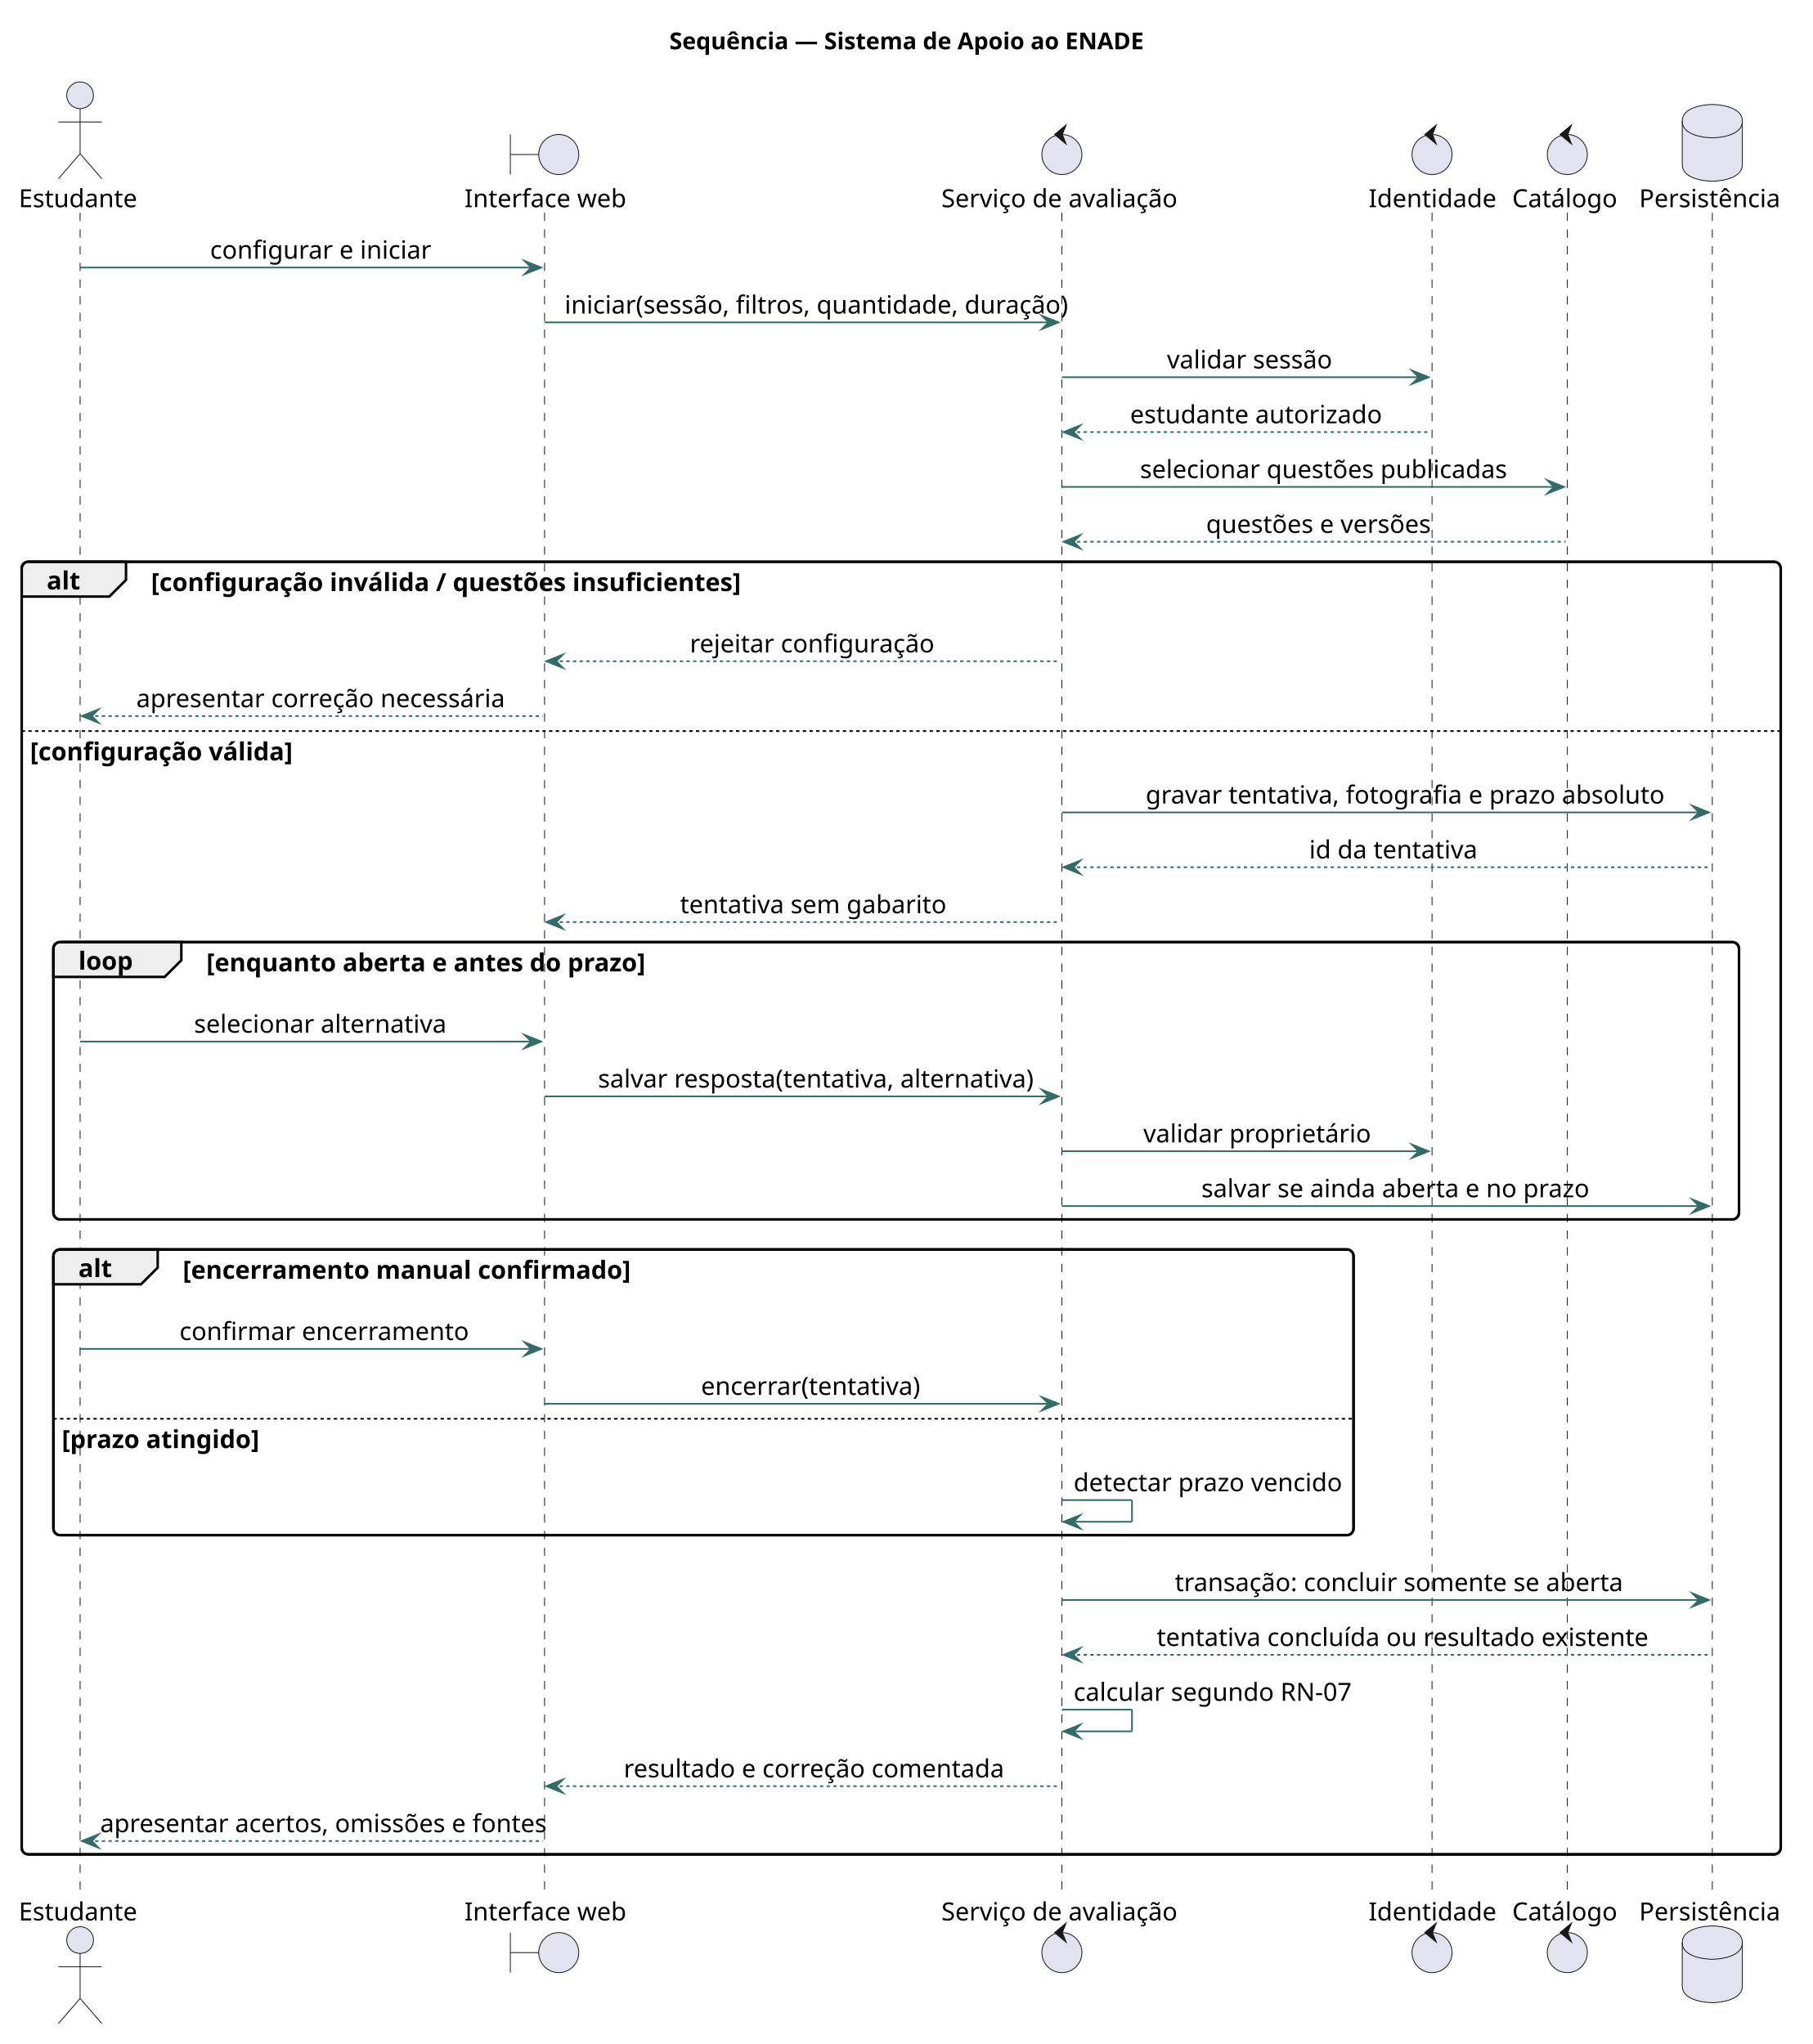
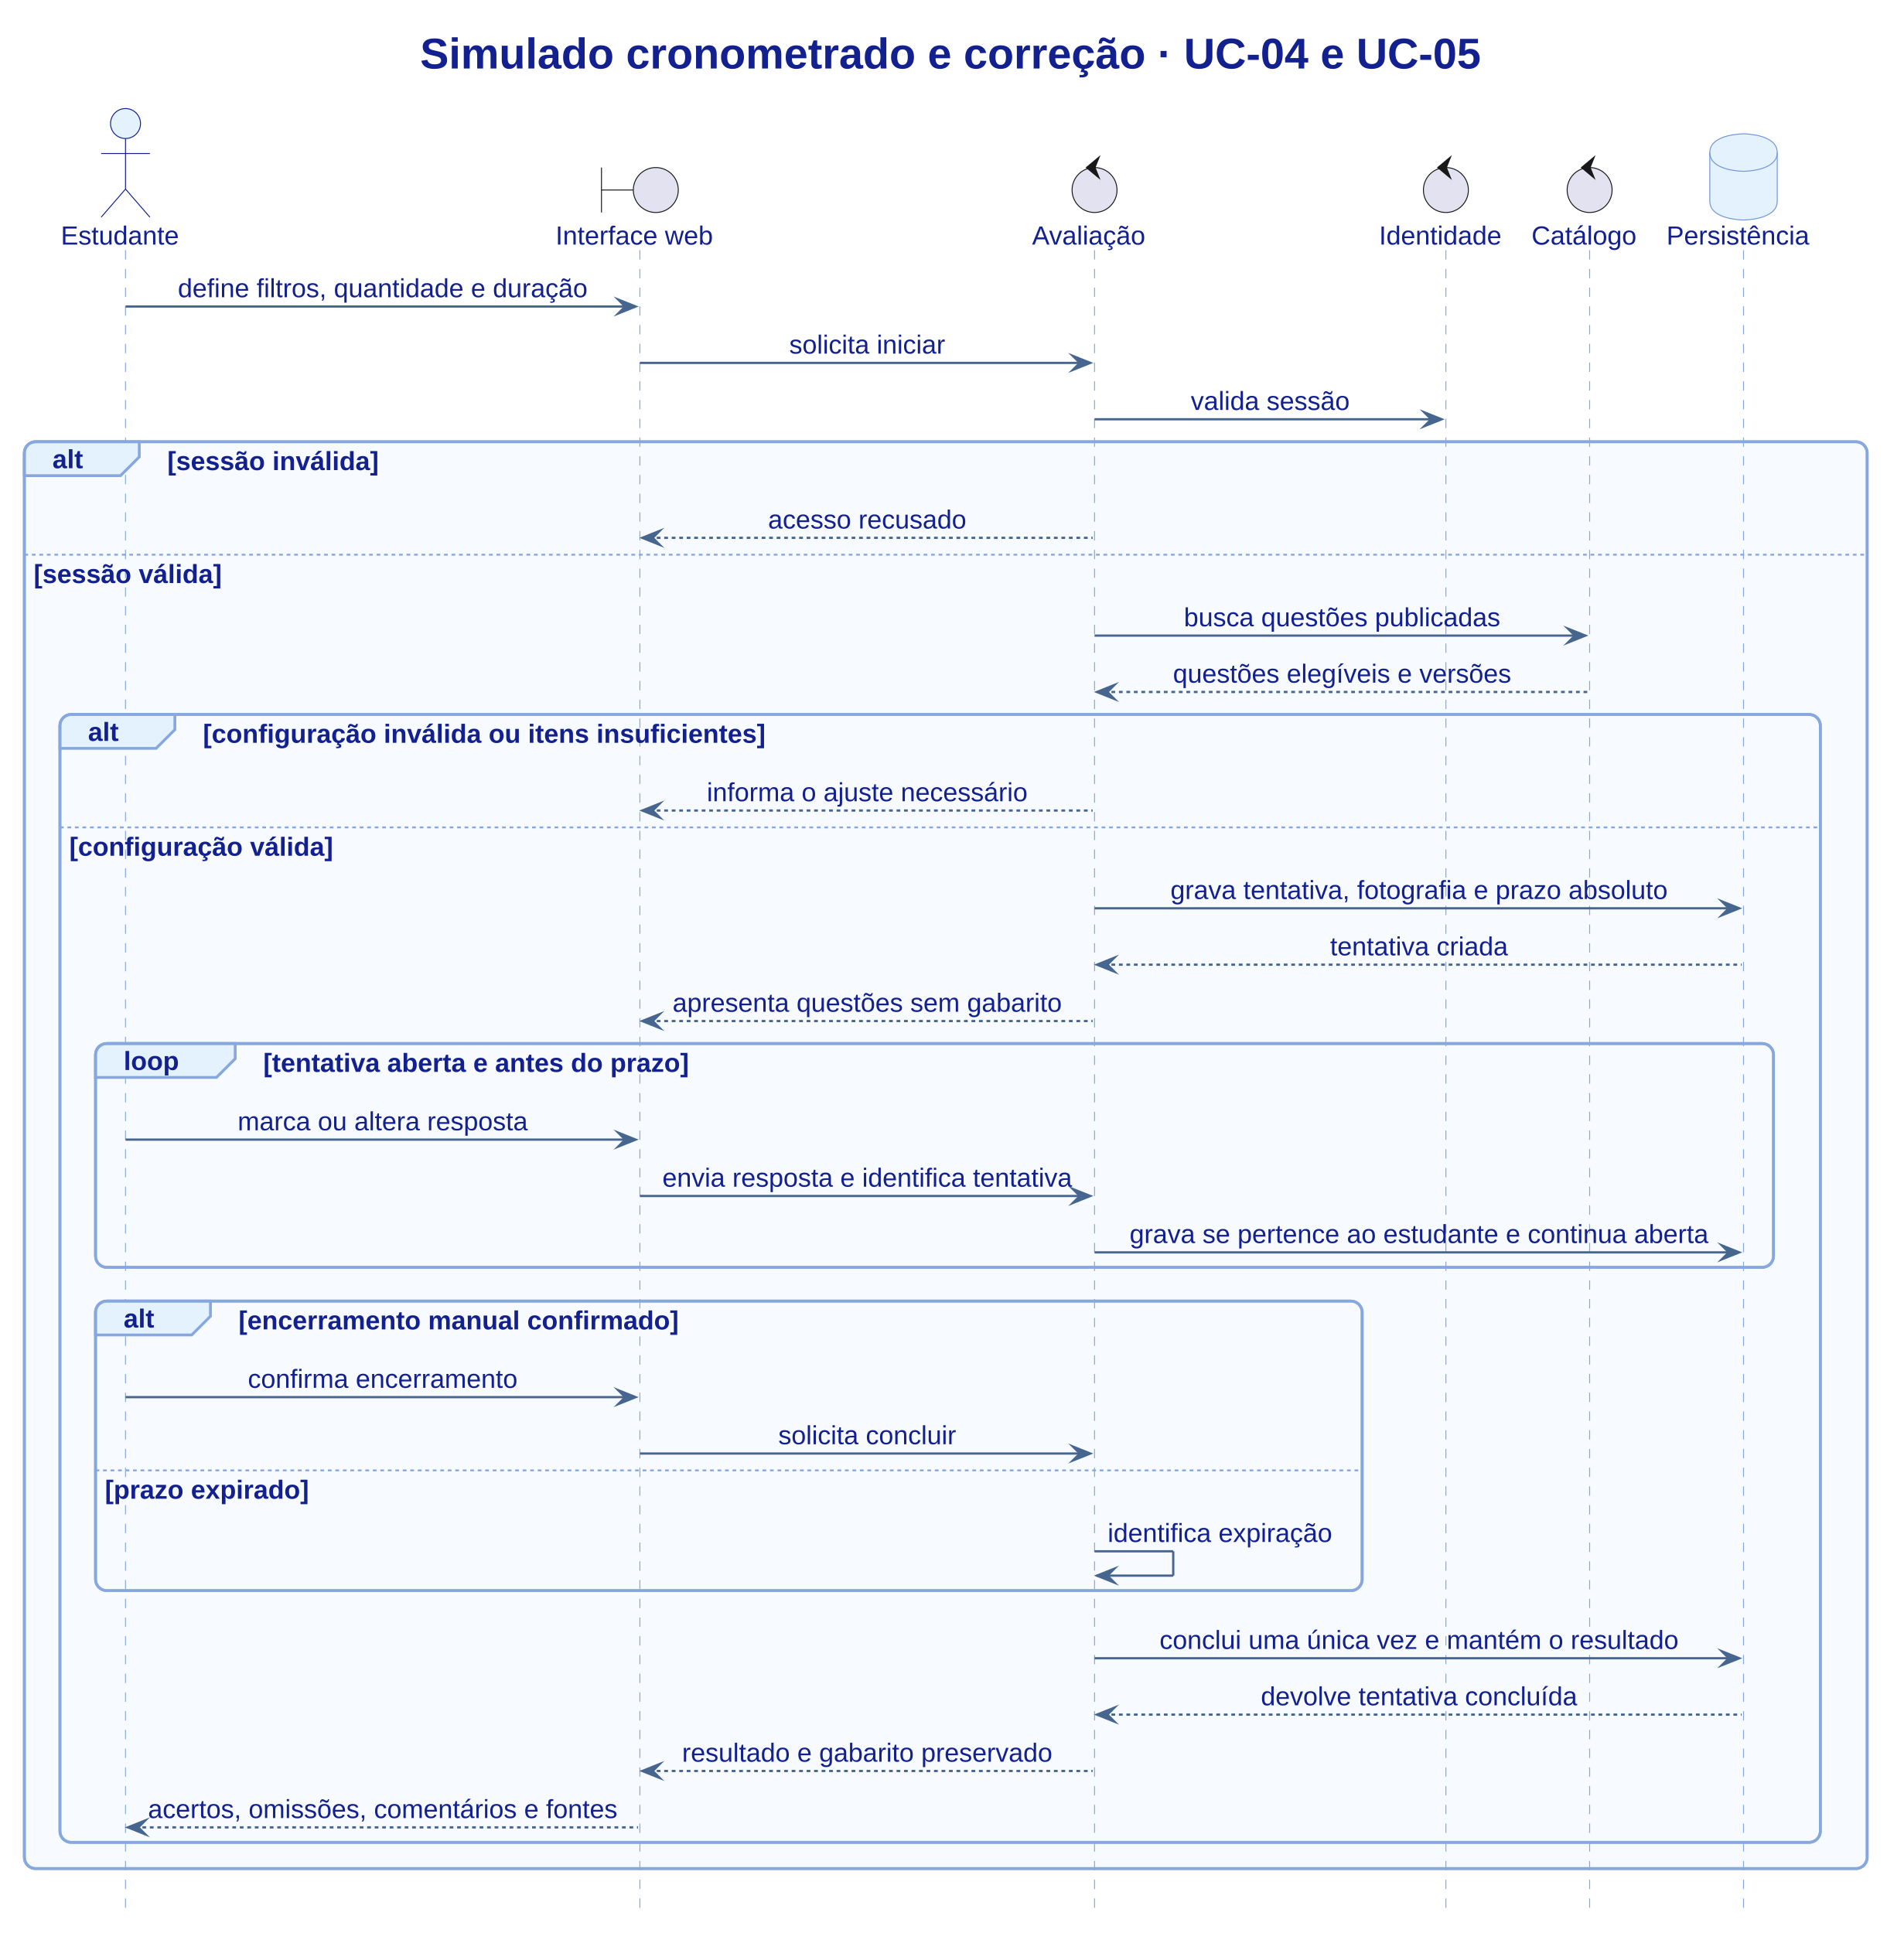
- <svg xmlns="http://www.w3.org/2000/svg" version="1.1" data-diagram-type="SEQUENCE" style="width:1086px;height:1225px;background:#FFFFFF;" width="1086px" height="1225px" viewBox="0 0 1086 1225" zoomAndPan="magnify" preserveAspectRatio="none" contentStyleType="text/css">
+ <svg xmlns="http://www.w3.org/2000/svg" version="1.1" data-diagram-type="SEQUENCE" style="width:1016px;height:1032px;background:#FFFFFF;" width="1016px" height="1032px" viewBox="0 0 1016 1032" zoomAndPan="magnify" preserveAspectRatio="none" contentStyleType="text/css">
  <defs />
  <g font-family="sans-serif" lengthAdjust="spacing">
-     <g class="title" data-source-line="13">
-       <text x="401.079" y="29.533" fill="#000" font-size="14" textLength="282.837" font-weight="700">Sequência — Sistema de Apoio ao ENADE</text>
+     <g class="title" data-source-line="43">
+       <text x="224.224" y="36.574" fill="#132190" font-size="23" textLength="566.207" font-weight="700" font-family="Arial">Simulado cronometrado e correção · UC-04 e UC-05</text>
    </g>
-     <rect x="13" y="336.68" width="1053.994" height="774.68" fill="none" style="stroke:#000;stroke-width:1.5;" rx="4" ry="4" />
-     <rect x="32" y="564.617" width="1009.994" height="166.203" fill="none" style="stroke:#000;stroke-width:1.5;" rx="4" ry="4" />
-     <rect x="32" y="748.82" width="779.036" height="171.203" fill="none" style="stroke:#000;stroke-width:1.5;" rx="4" ry="4" />
+     <rect x="13" y="235.842" width="983.655" height="761.762" fill="#F7FAFF" style="stroke:#F7FAFF;stroke-width:1;" rx="6" ry="6" />
+     <rect x="13" y="235.842" width="983.655" height="761.762" fill="none" style="stroke:#87A8DE;stroke-width:1.5;" rx="6" ry="6" />
+     <rect x="32" y="381.434" width="939.655" height="602.17" fill="#F7FAFF" style="stroke:#F7FAFF;stroke-width:1;" rx="6" ry="6" />
+     <rect x="32" y="381.434" width="939.655" height="602.17" fill="none" style="stroke:#87A8DE;stroke-width:1.5;" rx="6" ry="6" />
+     <rect x="51" y="557.125" width="895.655" height="119.493" fill="#F7FAFF" style="stroke:#F7FAFF;stroke-width:1;" rx="6" ry="6" />
+     <rect x="51" y="557.125" width="895.655" height="119.493" fill="none" style="stroke:#87A8DE;stroke-width:1.5;" rx="6" ry="6" />
+     <rect x="51" y="694.618" width="676.094" height="154.592" fill="#F7FAFF" style="stroke:#F7FAFF;stroke-width:1;" rx="6" ry="6" />
+     <rect x="51" y="694.618" width="676.094" height="154.592" fill="none" style="stroke:#87A8DE;stroke-width:1.5;" rx="6" ry="6" />
    <g>
-       <rect x="44.5" y="127.477" width="8" height="1007.883" fill="#000" fill-opacity="0" />
-       <line x1="48" y1="127.477" x2="48" y2="1135.359" style="stroke:#181818;stroke-width:0.5;stroke-dasharray:5,5;" />
+       <rect x="63.5" y="133.546" width="8" height="888.058" fill="#000" fill-opacity="0" />
+       <line x1="67" y1="133.546" x2="67" y2="1021.604" style="stroke:#87A8DE;stroke-width:0.5;stroke-dasharray:5,5;" />
    </g>
    <g>
-       <rect x="322.797" y="127.477" width="8" height="1007.883" fill="#000" fill-opacity="0" />
-       <line x1="326.297" y1="127.477" x2="326.297" y2="1135.359" style="stroke:#181818;stroke-width:0.5;stroke-dasharray:5,5;" />
+       <rect x="338.058" y="133.546" width="8" height="888.058" fill="#000" fill-opacity="0" />
+       <line x1="341.558" y1="133.546" x2="341.558" y2="1021.604" style="stroke:#87A8DE;stroke-width:0.5;stroke-dasharray:5,5;" />
    </g>
    <g>
-       <rect x="632.778" y="127.477" width="8" height="1007.883" fill="#000" fill-opacity="0" />
-       <line x1="636.278" y1="127.477" x2="636.278" y2="1135.359" style="stroke:#181818;stroke-width:0.5;stroke-dasharray:5,5;" />
+       <rect x="580.746" y="133.546" width="8" height="888.058" fill="#000" fill-opacity="0" />
+       <line x1="584.246" y1="133.546" x2="584.246" y2="1021.604" style="stroke:#87A8DE;stroke-width:0.5;stroke-dasharray:5,5;" />
    </g>
    <g>
-       <rect x="854.568" y="127.477" width="8" height="1007.883" fill="#000" fill-opacity="0" />
-       <line x1="858.068" y1="127.477" x2="858.068" y2="1135.359" style="stroke:#181818;stroke-width:0.5;stroke-dasharray:5,5;" />
+       <rect x="768.29" y="133.546" width="8" height="888.058" fill="#000" fill-opacity="0" />
+       <line x1="771.79" y1="133.546" x2="771.79" y2="1021.604" style="stroke:#87A8DE;stroke-width:0.5;stroke-dasharray:5,5;" />
    </g>
    <g>
-       <rect x="935.622" y="127.477" width="8" height="1007.883" fill="#000" fill-opacity="0" />
-       <line x1="939.122" y1="127.477" x2="939.122" y2="1135.359" style="stroke:#181818;stroke-width:0.5;stroke-dasharray:5,5;" />
+       <rect x="845.007" y="133.546" width="8" height="888.058" fill="#000" fill-opacity="0" />
+       <line x1="848.507" y1="133.546" x2="848.507" y2="1021.604" style="stroke:#87A8DE;stroke-width:0.5;stroke-dasharray:5,5;" />
    </g>
    <g>
-       <rect x="1022.494" y="127.477" width="8" height="1007.883" fill="#000" fill-opacity="0" />
-       <line x1="1025.994" y1="127.477" x2="1025.994" y2="1135.359" style="stroke:#181818;stroke-width:0.5;stroke-dasharray:5,5;" />
+       <rect x="927.155" y="133.546" width="8" height="888.058" fill="#000" fill-opacity="0" />
+       <line x1="930.655" y1="133.546" x2="930.655" y2="1021.604" style="stroke:#87A8DE;stroke-width:0.5;stroke-dasharray:5,5;" />
    </g>
-     <text x="11.224" y="124.181" fill="#000" font-size="15" textLength="67.551">Estudante</text>
-     <ellipse cx="48" cy="57.109" rx="8" ry="8" fill="#E2E2F0" style="stroke:#181818;stroke-width:0.5;" />
-     <path d="M48,65.109 L48,92.109 M35,73.109 L61,73.109 M48,92.109 L35,107.109 M48,92.109 L61,107.109" style="stroke:#181818;stroke-width:0.5;" fill="none" />
-     <text x="278.271" y="124.181" fill="#000" font-size="15" textLength="90.051">Interface web</text>
-     <path d="M305.797,80.609 L305.797,104.609 M305.797,92.609 L322.797,92.609" style="stroke:#181818;stroke-width:0.5;" fill="none" />
-     <ellipse cx="334.797" cy="92.609" rx="12" ry="12" fill="#E2E2F0" style="stroke:#181818;stroke-width:0.5;" />
-     <text x="564.072" y="124.181" fill="#000" font-size="15" textLength="138.413">Serviço de avaliação</text>
-     <ellipse cx="636.278" cy="92.609" rx="12" ry="12" fill="#E2E2F0" style="stroke:#181818;stroke-width:0.5;" />
-     <polygon points="632.278,80.609,638.278,75.609,636.278,80.609,638.278,85.609,632.278,80.609" fill="#181818" style="stroke:#181818;stroke-width:1;stroke-linejoin:miter;stroke-miterlimit:10;" />
-     <text x="820.036" y="124.181" fill="#000" font-size="15" textLength="70.063">Identidade</text>
-     <ellipse cx="858.068" cy="92.609" rx="12" ry="12" fill="#E2E2F0" style="stroke:#181818;stroke-width:0.5;" />
-     <polygon points="854.068,80.609,860.068,75.609,858.068,80.609,860.068,85.609,854.068,80.609" fill="#181818" style="stroke:#181818;stroke-width:1;stroke-linejoin:miter;stroke-miterlimit:10;" />
-     <text x="906.1" y="124.181" fill="#000" font-size="15" textLength="60.044">Catálogo</text>
-     <ellipse cx="939.122" cy="92.609" rx="12" ry="12" fill="#E2E2F0" style="stroke:#181818;stroke-width:0.5;" />
-     <polygon points="935.122,80.609,941.122,75.609,939.122,80.609,941.122,85.609,935.122,80.609" fill="#181818" style="stroke:#181818;stroke-width:1;stroke-linejoin:miter;stroke-miterlimit:10;" />
-     <text x="982.144" y="124.181" fill="#000" font-size="15" textLength="81.702">Persistência</text>
-     <path d="M1007.994,72.609 C1007.994,62.609 1025.994,62.609 1025.994,62.609 C1025.994,62.609 1043.994,62.609 1043.994,72.609 L1043.994,98.609 C1043.994,108.609 1025.994,108.609 1025.994,108.609 C1025.994,108.609 1007.994,108.609 1007.994,98.609 L1007.994,72.609" style="stroke:#181818;stroke-width:0.5;" fill="#E2E2F0" />
-     <path d="M1007.994,72.609 C1007.994,82.609 1025.994,82.609 1025.994,82.609 C1025.994,82.609 1043.994,82.609 1043.994,72.609" style="stroke:#181818;stroke-width:0.5;" fill="none" />
-     <text x="11.224" y="1150.931" fill="#000" font-size="15" textLength="67.551">Estudante</text>
-     <ellipse cx="48" cy="1162.727" rx="8" ry="8" fill="#E2E2F0" style="stroke:#181818;stroke-width:0.5;" />
-     <path d="M48,1170.727 L48,1197.727 M35,1178.727 L61,1178.727 M48,1197.727 L35,1212.727 M48,1197.727 L61,1212.727" style="stroke:#181818;stroke-width:0.5;" fill="none" />
-     <text x="278.271" y="1150.931" fill="#000" font-size="15" textLength="90.051">Interface web</text>
-     <path d="M305.797,1158.227 L305.797,1182.227 M305.797,1170.227 L322.797,1170.227" style="stroke:#181818;stroke-width:0.5;" fill="none" />
-     <ellipse cx="334.797" cy="1170.227" rx="12" ry="12" fill="#E2E2F0" style="stroke:#181818;stroke-width:0.5;" />
-     <text x="564.072" y="1150.931" fill="#000" font-size="15" textLength="138.413">Serviço de avaliação</text>
-     <ellipse cx="636.278" cy="1170.227" rx="12" ry="12" fill="#E2E2F0" style="stroke:#181818;stroke-width:0.5;" />
-     <polygon points="632.278,1158.227,638.278,1153.227,636.278,1158.227,638.278,1163.227,632.278,1158.227" fill="#181818" style="stroke:#181818;stroke-width:1;stroke-linejoin:miter;stroke-miterlimit:10;" />
-     <text x="820.036" y="1150.931" fill="#000" font-size="15" textLength="70.063">Identidade</text>
-     <ellipse cx="858.068" cy="1170.227" rx="12" ry="12" fill="#E2E2F0" style="stroke:#181818;stroke-width:0.5;" />
-     <polygon points="854.068,1158.227,860.068,1153.227,858.068,1158.227,860.068,1163.227,854.068,1158.227" fill="#181818" style="stroke:#181818;stroke-width:1;stroke-linejoin:miter;stroke-miterlimit:10;" />
-     <text x="906.1" y="1150.931" fill="#000" font-size="15" textLength="60.044">Catálogo</text>
-     <ellipse cx="939.122" cy="1170.227" rx="12" ry="12" fill="#E2E2F0" style="stroke:#181818;stroke-width:0.5;" />
-     <polygon points="935.122,1158.227,941.122,1153.227,939.122,1158.227,941.122,1163.227,935.122,1158.227" fill="#181818" style="stroke:#181818;stroke-width:1;stroke-linejoin:miter;stroke-miterlimit:10;" />
-     <text x="982.144" y="1150.931" fill="#000" font-size="15" textLength="81.702">Persistência</text>
-     <path d="M1007.994,1164.227 C1007.994,1154.227 1025.994,1154.227 1025.994,1154.227 C1025.994,1154.227 1043.994,1154.227 1043.994,1164.227 L1043.994,1190.227 C1043.994,1200.227 1025.994,1200.227 1025.994,1200.227 C1025.994,1200.227 1007.994,1200.227 1007.994,1190.227 L1007.994,1164.227" style="stroke:#181818;stroke-width:0.5;" fill="#E2E2F0" />
-     <path d="M1007.994,1164.227 C1007.994,1174.227 1025.994,1174.227 1025.994,1174.227 C1025.994,1174.227 1043.994,1174.227 1043.994,1164.227" style="stroke:#181818;stroke-width:0.5;" fill="none" />
-     <polygon points="314.297,156.344,324.297,160.344,314.297,164.344,318.297,160.344" fill="#346B68" style="stroke:#346B68;stroke-width:1;stroke-linejoin:miter;stroke-miterlimit:10;" />
-     <line x1="48" y1="160.344" x2="320.297" y2="160.344" style="stroke:#346B68;stroke-width:1;" />
-     <text x="125.87" y="155.048" fill="#000" font-size="15" textLength="122.556">configurar e iniciar</text>
-     <polygon points="624.278,189.211,634.278,193.211,624.278,197.211,628.278,193.211" fill="#346B68" style="stroke:#346B68;stroke-width:1;stroke-linejoin:miter;stroke-miterlimit:10;" />
-     <line x1="326.297" y1="193.211" x2="630.278" y2="193.211" style="stroke:#346B68;stroke-width:1;" />
-     <text x="338.297" y="187.915" fill="#000" font-size="15" textLength="285.981">iniciar(sessão, filtros, quantidade, duração)</text>
-     <polygon points="846.068,222.078,856.068,226.078,846.068,230.078,850.068,226.078" fill="#346B68" style="stroke:#346B68;stroke-width:1;stroke-linejoin:miter;stroke-miterlimit:10;" />
-     <line x1="636.278" y1="226.078" x2="852.068" y2="226.078" style="stroke:#346B68;stroke-width:1;" />
-     <text x="699.232" y="220.782" fill="#000" font-size="15" textLength="95.881">validar sessão</text>
-     <polygon points="647.278,254.945,637.278,258.945,647.278,262.945,643.278,258.945" fill="#346B68" style="stroke:#346B68;stroke-width:1;stroke-linejoin:miter;stroke-miterlimit:10;" />
-     <line x1="641.278" y1="258.945" x2="857.068" y2="258.945" style="stroke:#346B68;stroke-width:1;stroke-dasharray:2,2;" />
-     <text x="677.121" y="253.649" fill="#000" font-size="15" textLength="140.105">estudante autorizado</text>
-     <polygon points="927.122,287.813,937.122,291.813,927.122,295.813,931.122,291.813" fill="#346B68" style="stroke:#346B68;stroke-width:1;stroke-linejoin:miter;stroke-miterlimit:10;" />
-     <line x1="636.278" y1="291.813" x2="933.122" y2="291.813" style="stroke:#346B68;stroke-width:1;" />
-     <text x="683.048" y="286.517" fill="#000" font-size="15" textLength="209.304">selecionar questões publicadas</text>
-     <polygon points="647.278,320.68,637.278,324.68,647.278,328.68,643.278,324.68" fill="#346B68" style="stroke:#346B68;stroke-width:1;stroke-linejoin:miter;stroke-miterlimit:10;" />
-     <line x1="641.278" y1="324.68" x2="938.122" y2="324.68" style="stroke:#346B68;stroke-width:1;stroke-dasharray:2,2;" />
-     <text x="722.661" y="319.384" fill="#000" font-size="15" textLength="130.078">questões e versões</text>
-     <path d="M17,336.68 L75.505,336.68 L75.505,347.547 L65.505,357.547 L13,357.547 L13,340.68 A4,4 0 0 1 17,336.68" style="stroke:#000;stroke-width:1.5;" fill="#EEE" />
-     <rect x="13" y="336.68" width="1053.994" height="774.68" fill="none" style="stroke:#000;stroke-width:1.5;" rx="4" ry="4" />
-     <text x="28" y="353.251" fill="#000" font-size="15" textLength="17.505" font-weight="700">alt</text>
-     <text x="90.505" y="354.251" fill="#000" font-size="15" textLength="338.408" font-weight="700">[configuração inválida / questões insuficientes]</text>
-     <polygon points="337.297,392.281,327.297,396.281,337.297,400.281,333.297,396.281" fill="#346B68" style="stroke:#346B68;stroke-width:1;stroke-linejoin:miter;stroke-miterlimit:10;" />
-     <line x1="331.297" y1="396.281" x2="635.278" y2="396.281" style="stroke:#346B68;stroke-width:1;stroke-dasharray:2,2;" />
-     <text x="413.333" y="390.985" fill="#000" font-size="15" textLength="135.908">rejeitar configuração</text>
-     <polygon points="59,425.148,49,429.148,59,433.148,55,429.148" fill="#346B68" style="stroke:#346B68;stroke-width:1;stroke-linejoin:miter;stroke-miterlimit:10;" />
-     <line x1="53" y1="429.148" x2="325.297" y2="429.148" style="stroke:#346B68;stroke-width:1;stroke-dasharray:2,2;" />
-     <text x="81.676" y="423.853" fill="#000" font-size="15" textLength="210.945">apresentar correção necessária</text>
-     <line x1="13" y1="438.148" x2="1066.994" y2="438.148" style="stroke:#000;stroke-width:1;stroke-dasharray:2,2;" />
-     <text x="18" y="455.72" fill="#000" font-size="15" textLength="150.864" font-weight="700">[configuração válida]</text>
-     <polygon points="1013.994,482.883,1023.994,486.883,1013.994,490.883,1017.994,486.883" fill="#346B68" style="stroke:#346B68;stroke-width:1;stroke-linejoin:miter;stroke-miterlimit:10;" />
-     <line x1="636.278" y1="486.883" x2="1019.994" y2="486.883" style="stroke:#346B68;stroke-width:1;" />
-     <text x="686.465" y="481.587" fill="#000" font-size="15" textLength="289.343">gravar tentativa, fotografia e prazo absoluto</text>
-     <polygon points="647.278,515.75,637.278,519.75,647.278,523.75,643.278,519.75" fill="#346B68" style="stroke:#346B68;stroke-width:1;stroke-linejoin:miter;stroke-miterlimit:10;" />
-     <line x1="641.278" y1="519.75" x2="1024.994" y2="519.75" style="stroke:#346B68;stroke-width:1;stroke-dasharray:2,2;" />
-     <text x="784.437" y="514.454" fill="#000" font-size="15" textLength="93.398">id da tentativa</text>
-     <polygon points="337.297,548.617,327.297,552.617,337.297,556.617,333.297,552.617" fill="#346B68" style="stroke:#346B68;stroke-width:1;stroke-linejoin:miter;stroke-miterlimit:10;" />
-     <line x1="331.297" y1="552.617" x2="635.278" y2="552.617" style="stroke:#346B68;stroke-width:1;stroke-dasharray:2,2;" />
-     <text x="407.496" y="547.321" fill="#000" font-size="15" textLength="147.583">tentativa sem gabarito</text>
-     <path d="M36,564.617 L108.655,564.617 L108.655,575.484 L98.655,585.484 L32,585.484 L32,568.617 A4,4 0 0 1 36,564.617" style="stroke:#000;stroke-width:1.5;" fill="#EEE" />
-     <rect x="32" y="564.617" width="1009.994" height="166.203" fill="none" style="stroke:#000;stroke-width:1.5;" rx="4" ry="4" />
-     <text x="47" y="581.188" fill="#000" font-size="15" textLength="31.655" font-weight="700">loop</text>
-     <text x="123.655" y="582.188" fill="#000" font-size="15" textLength="249.199" font-weight="700">[enquanto aberta e antes do prazo]</text>
-     <polygon points="314.297,620.219,324.297,624.219,314.297,628.219,318.297,624.219" fill="#346B68" style="stroke:#346B68;stroke-width:1;stroke-linejoin:miter;stroke-miterlimit:10;" />
-     <line x1="48" y1="624.219" x2="320.297" y2="624.219" style="stroke:#346B68;stroke-width:1;" />
-     <text x="116.276" y="618.923" fill="#000" font-size="15" textLength="141.746">selecionar alternativa</text>
-     <polygon points="624.278,653.086,634.278,657.086,624.278,661.086,628.278,657.086" fill="#346B68" style="stroke:#346B68;stroke-width:1;stroke-linejoin:miter;stroke-miterlimit:10;" />
-     <line x1="326.297" y1="657.086" x2="630.278" y2="657.086" style="stroke:#346B68;stroke-width:1;" />
-     <text x="358.314" y="651.79" fill="#000" font-size="15" textLength="245.947">salvar resposta(tentativa, alternativa)</text>
-     <polygon points="846.068,685.953,856.068,689.953,846.068,693.953,850.068,689.953" fill="#346B68" style="stroke:#346B68;stroke-width:1;stroke-linejoin:miter;stroke-miterlimit:10;" />
-     <line x1="636.278" y1="689.953" x2="852.068" y2="689.953" style="stroke:#346B68;stroke-width:1;" />
-     <text x="685.06" y="684.657" fill="#000" font-size="15" textLength="124.226">validar proprietário</text>
-     <polygon points="1013.994,718.82,1023.994,722.82,1013.994,726.82,1017.994,722.82" fill="#346B68" style="stroke:#346B68;stroke-width:1;stroke-linejoin:miter;stroke-miterlimit:10;" />
-     <line x1="636.278" y1="722.82" x2="1019.994" y2="722.82" style="stroke:#346B68;stroke-width:1;" />
-     <text x="719.816" y="717.524" fill="#000" font-size="15" textLength="222.642">salvar se ainda aberta e no prazo</text>
-     <path d="M36,748.82 L94.505,748.82 L94.505,759.688 L84.505,769.688 L32,769.688 L32,752.82 A4,4 0 0 1 36,748.82" style="stroke:#000;stroke-width:1.5;" fill="#EEE" />
-     <rect x="32" y="748.82" width="779.036" height="171.203" fill="none" style="stroke:#000;stroke-width:1.5;" rx="4" ry="4" />
-     <text x="47" y="765.392" fill="#000" font-size="15" textLength="17.505" font-weight="700">alt</text>
-     <text x="109.505" y="766.392" fill="#000" font-size="15" textLength="251.719" font-weight="700">[encerramento manual confirmado]</text>
-     <polygon points="314.297,804.422,324.297,808.422,314.297,812.422,318.297,808.422" fill="#346B68" style="stroke:#346B68;stroke-width:1;stroke-linejoin:miter;stroke-miterlimit:10;" />
-     <line x1="48" y1="808.422" x2="320.297" y2="808.422" style="stroke:#346B68;stroke-width:1;" />
-     <text x="107.534" y="803.126" fill="#000" font-size="15" textLength="159.229">confirmar encerramento</text>
-     <polygon points="624.278,837.289,634.278,841.289,624.278,845.289,628.278,841.289" fill="#346B68" style="stroke:#346B68;stroke-width:1;stroke-linejoin:miter;stroke-miterlimit:10;" />
-     <line x1="326.297" y1="841.289" x2="630.278" y2="841.289" style="stroke:#346B68;stroke-width:1;" />
-     <text x="420.013" y="835.993" fill="#000" font-size="15" textLength="122.549">encerrar(tentativa)</text>
-     <line x1="32" y1="850.289" x2="811.036" y2="850.289" style="stroke:#000;stroke-width:1;stroke-dasharray:2,2;" />
-     <text x="37" y="867.86" fill="#000" font-size="15" textLength="112.485" font-weight="700">[prazo atingido]</text>
-     <line x1="636.278" y1="899.023" x2="678.278" y2="899.023" style="stroke:#346B68;stroke-width:1;" />
-     <line x1="678.278" y1="899.023" x2="678.278" y2="912.023" style="stroke:#346B68;stroke-width:1;" />
-     <line x1="637.278" y1="912.023" x2="678.278" y2="912.023" style="stroke:#346B68;stroke-width:1;" />
-     <polygon points="647.278,908.023,637.278,912.023,647.278,916.023,643.278,912.023" fill="#346B68" style="stroke:#346B68;stroke-width:1;stroke-linejoin:miter;stroke-miterlimit:10;" />
-     <text x="643.278" y="893.728" fill="#000" font-size="15" textLength="151.758">detectar prazo vencido</text>
-     <polygon points="1013.994,954.891,1023.994,958.891,1013.994,962.891,1017.994,958.891" fill="#346B68" style="stroke:#346B68;stroke-width:1;stroke-linejoin:miter;stroke-miterlimit:10;" />
-     <line x1="636.278" y1="958.891" x2="1019.994" y2="958.891" style="stroke:#346B68;stroke-width:1;" />
-     <text x="703.984" y="953.595" fill="#000" font-size="15" textLength="254.304">transação: concluir somente se aberta</text>
-     <polygon points="647.278,987.758,637.278,991.758,647.278,995.758,643.278,991.758" fill="#346B68" style="stroke:#346B68;stroke-width:1;stroke-linejoin:miter;stroke-miterlimit:10;" />
-     <line x1="641.278" y1="991.758" x2="1024.994" y2="991.758" style="stroke:#346B68;stroke-width:1;stroke-dasharray:2,2;" />
-     <text x="693.13" y="986.462" fill="#000" font-size="15" textLength="276.013">tentativa concluída ou resultado existente</text>
-     <line x1="636.278" y1="1024.625" x2="678.278" y2="1024.625" style="stroke:#346B68;stroke-width:1;" />
-     <line x1="678.278" y1="1024.625" x2="678.278" y2="1037.625" style="stroke:#346B68;stroke-width:1;" />
-     <line x1="637.278" y1="1037.625" x2="678.278" y2="1037.625" style="stroke:#346B68;stroke-width:1;" />
-     <polygon points="647.278,1033.625,637.278,1037.625,647.278,1041.625,643.278,1037.625" fill="#346B68" style="stroke:#346B68;stroke-width:1;stroke-linejoin:miter;stroke-miterlimit:10;" />
-     <text x="643.278" y="1019.329" fill="#000" font-size="15" textLength="160.92">calcular segundo RN-07</text>
-     <polygon points="337.297,1066.492,327.297,1070.492,337.297,1074.492,333.297,1070.492" fill="#346B68" style="stroke:#346B68;stroke-width:1;stroke-linejoin:miter;stroke-miterlimit:10;" />
-     <line x1="331.297" y1="1070.492" x2="635.278" y2="1070.492" style="stroke:#346B68;stroke-width:1;stroke-dasharray:2,2;" />
-     <text x="373.724" y="1065.196" fill="#000" font-size="15" textLength="215.127">resultado e correção comentada</text>
-     <polygon points="59,1099.359,49,1103.359,59,1107.359,55,1103.359" fill="#346B68" style="stroke:#346B68;stroke-width:1;stroke-linejoin:miter;stroke-miterlimit:10;" />
-     <line x1="53" y1="1103.359" x2="325.297" y2="1103.359" style="stroke:#346B68;stroke-width:1;stroke-dasharray:2,2;" />
-     <text x="60" y="1098.063" fill="#000" font-size="15" textLength="254.297">apresentar acertos, omissões e fontes</text>
+     <text x="32.476" y="130.58" fill="#132190" font-size="14" textLength="63.048" font-family="Arial">Estudante</text>
+     <ellipse cx="67" cy="65.948" rx="8" ry="8" fill="#E4F2FE" style="stroke:#132190;stroke-width:0.5;" />
+     <path d="M67,73.948 L67,100.948 M54,81.948 L80,81.948 M67,100.948 L54,115.948 M67,100.948 L80,115.948" style="stroke:#132190;stroke-width:0.5;" fill="none" />
+     <text x="296.534" y="130.58" fill="#132190" font-size="14" textLength="84.048" font-family="Arial">Interface web</text>
+     <path d="M321.058,89.448 L321.058,113.448 M321.058,101.448 L338.058,101.448" style="stroke:#181818;stroke-width:0.5;" fill="none" />
+     <ellipse cx="350.058" cy="101.448" rx="12" ry="12" fill="#E2E2F0" style="stroke:#181818;stroke-width:0.5;" />
+     <text x="550.895" y="130.58" fill="#132190" font-size="14" textLength="60.703" font-family="Arial">Avaliação</text>
+     <ellipse cx="584.246" cy="101.448" rx="12" ry="12" fill="#E2E2F0" style="stroke:#181818;stroke-width:0.5;" />
+     <polygon points="580.246,89.448,586.246,84.448,584.246,89.448,586.246,94.448,580.246,89.448" fill="#181818" style="stroke:#181818;stroke-width:1;stroke-linejoin:miter;stroke-miterlimit:10;" />
+     <text x="736.094" y="130.58" fill="#132190" font-size="14" textLength="65.393" font-family="Arial">Identidade</text>
+     <ellipse cx="771.79" cy="101.448" rx="12" ry="12" fill="#E2E2F0" style="stroke:#181818;stroke-width:0.5;" />
+     <polygon points="767.79,89.448,773.79,84.448,771.79,89.448,773.79,94.448,767.79,89.448" fill="#181818" style="stroke:#181818;stroke-width:1;stroke-linejoin:miter;stroke-miterlimit:10;" />
+     <text x="817.486" y="130.58" fill="#132190" font-size="14" textLength="56.041" font-family="Arial">Catálogo</text>
+     <ellipse cx="848.507" cy="101.448" rx="12" ry="12" fill="#E2E2F0" style="stroke:#181818;stroke-width:0.5;" />
+     <polygon points="844.507,89.448,850.507,84.448,848.507,89.448,850.507,94.448,844.507,89.448" fill="#181818" style="stroke:#181818;stroke-width:1;stroke-linejoin:miter;stroke-miterlimit:10;" />
+     <text x="889.527" y="130.58" fill="#132190" font-size="14" textLength="76.255" font-family="Arial">Persistência</text>
+     <path d="M912.655,81.448 C912.655,71.448 930.655,71.448 930.655,71.448 C930.655,71.448 948.655,71.448 948.655,81.448 L948.655,107.448 C948.655,117.448 930.655,117.448 930.655,117.448 C930.655,117.448 912.655,117.448 912.655,107.448 L912.655,81.448" style="stroke:#7096D6;stroke-width:0.5;" fill="#E4F2FE" />
+     <path d="M912.655,81.448 C912.655,91.448 930.655,91.448 930.655,91.448 C930.655,91.448 948.655,91.448 948.655,81.448" style="stroke:#7096D6;stroke-width:0.5;" fill="none" />
+     <polygon points="329.558,159.645,339.558,163.645,329.558,167.645,333.558,163.645" fill="#46658F" style="stroke:#46658F;stroke-width:1;stroke-linejoin:miter;stroke-miterlimit:10;" />
+     <line x1="67" y1="163.645" x2="335.558" y2="163.645" style="stroke:#46658F;stroke-width:1.2;" />
+     <text x="94.924" y="158.678" fill="#132190" font-size="14" textLength="218.709" font-family="Arial">define filtros, quantidade e duração</text>
+     <polygon points="572.246,189.744,582.246,193.744,572.246,197.744,576.246,193.744" fill="#46658F" style="stroke:#46658F;stroke-width:1;stroke-linejoin:miter;stroke-miterlimit:10;" />
+     <line x1="341.558" y1="193.744" x2="578.246" y2="193.744" style="stroke:#46658F;stroke-width:1.2;" />
+     <text x="421.278" y="188.777" fill="#132190" font-size="14" textLength="83.248" font-family="Arial">solicita iniciar</text>
+     <polygon points="759.79,219.842,769.79,223.842,759.79,227.842,763.79,223.842" fill="#46658F" style="stroke:#46658F;stroke-width:1;stroke-linejoin:miter;stroke-miterlimit:10;" />
+     <line x1="584.246" y1="223.842" x2="765.79" y2="223.842" style="stroke:#46658F;stroke-width:1.2;" />
+     <text x="635.604" y="218.875" fill="#132190" font-size="14" textLength="84.827" font-family="Arial">valida sessão</text>
+     <path d="M19,235.842 L74.338,235.842 L74.338,243.941 L64.338,253.941 L13,253.941 L13,241.842 A6,6 0 0 1 19,235.842" style="stroke:#87A8DE;stroke-width:1.5;" fill="#E4F2FE" />
+     <rect x="13" y="235.842" width="983.655" height="761.762" fill="none" style="stroke:#87A8DE;stroke-width:1.5;" rx="6" ry="6" />
+     <text x="28" y="249.974" fill="#132190" font-size="14" textLength="16.338" font-weight="700" font-family="Arial">alt</text>
+     <text x="89.338" y="250.974" fill="#132190" font-size="14" textLength="112.827" font-weight="700" font-family="Arial">[sessão inválida]</text>
+     <polygon points="352.558,283.138,342.558,287.138,352.558,291.138,348.558,287.138" fill="#46658F" style="stroke:#46658F;stroke-width:1;stroke-linejoin:miter;stroke-miterlimit:10;" />
+     <line x1="346.558" y1="287.138" x2="583.246" y2="287.138" style="stroke:#46658F;stroke-width:1.2;stroke-dasharray:2,2;" />
+     <text x="409.981" y="282.171" fill="#132190" font-size="14" textLength="105.841" font-family="Arial">acesso recusado</text>
+     <line x1="13" y1="296.138" x2="996.655" y2="296.138" style="stroke:#87A8DE;stroke-width:1;stroke-dasharray:2,2;" />
+     <text x="18" y="311.27" fill="#132190" font-size="14" textLength="100.386" font-weight="700" font-family="Arial">[sessão válida]</text>
+     <polygon points="836.507,335.335,846.507,339.335,836.507,343.335,840.507,339.335" fill="#46658F" style="stroke:#46658F;stroke-width:1;stroke-linejoin:miter;stroke-miterlimit:10;" />
+     <line x1="584.246" y1="339.335" x2="842.507" y2="339.335" style="stroke:#46658F;stroke-width:1.2;" />
+     <text x="631.929" y="334.369" fill="#132190" font-size="14" textLength="168.896" font-family="Arial">busca questões publicadas</text>
+     <polygon points="595.246,365.434,585.246,369.434,595.246,373.434,591.246,369.434" fill="#46658F" style="stroke:#46658F;stroke-width:1;stroke-linejoin:miter;stroke-miterlimit:10;" />
+     <line x1="589.246" y1="369.434" x2="847.507" y2="369.434" style="stroke:#46658F;stroke-width:1.2;stroke-dasharray:2,2;" />
+     <text x="626.101" y="364.467" fill="#132190" font-size="14" textLength="180.551" font-family="Arial">questões elegíveis e versões</text>
+     <path d="M38,381.434 L93.338,381.434 L93.338,389.533 L83.338,399.533 L32,399.533 L32,387.434 A6,6 0 0 1 38,381.434" style="stroke:#87A8DE;stroke-width:1.5;" fill="#E4F2FE" />
+     <rect x="32" y="381.434" width="939.655" height="602.17" fill="none" style="stroke:#87A8DE;stroke-width:1.5;" rx="6" ry="6" />
+     <text x="47" y="395.566" fill="#132190" font-size="14" textLength="16.338" font-weight="700" font-family="Arial">alt</text>
+     <text x="108.338" y="396.566" fill="#132190" font-size="14" textLength="300.275" font-weight="700" font-family="Arial">[configuração inválida ou itens insuficientes]</text>
+     <polygon points="352.558,428.73,342.558,432.73,352.558,436.73,348.558,432.73" fill="#46658F" style="stroke:#46658F;stroke-width:1;stroke-linejoin:miter;stroke-miterlimit:10;" />
+     <line x1="346.558" y1="432.73" x2="583.246" y2="432.73" style="stroke:#46658F;stroke-width:1.2;stroke-dasharray:2,2;" />
+     <text x="377.302" y="427.763" fill="#132190" font-size="14" textLength="171.199" font-family="Arial">informa o ajuste necessário</text>
+     <line x1="32" y1="441.73" x2="971.655" y2="441.73" style="stroke:#87A8DE;stroke-width:1;stroke-dasharray:2,2;" />
+     <text x="37" y="456.862" fill="#132190" font-size="14" textLength="140.807" font-weight="700" font-family="Arial">[configuração válida]</text>
+     <polygon points="918.655,480.927,928.655,484.927,918.655,488.927,922.655,484.927" fill="#46658F" style="stroke:#46658F;stroke-width:1;stroke-linejoin:miter;stroke-miterlimit:10;" />
+     <line x1="584.246" y1="484.927" x2="924.655" y2="484.927" style="stroke:#46658F;stroke-width:1.2;" />
+     <text x="624.755" y="479.96" fill="#132190" font-size="14" textLength="265.392" font-family="Arial">grava tentativa, fotografia e prazo absoluto</text>
+     <polygon points="595.246,511.026,585.246,515.026,595.246,519.026,591.246,515.026" fill="#46658F" style="stroke:#46658F;stroke-width:1;stroke-linejoin:miter;stroke-miterlimit:10;" />
+     <line x1="589.246" y1="515.026" x2="929.655" y2="515.026" style="stroke:#46658F;stroke-width:1.2;stroke-dasharray:2,2;" />
+     <text x="709.978" y="510.059" fill="#132190" font-size="14" textLength="94.944" font-family="Arial">tentativa criada</text>
+     <polygon points="352.558,541.125,342.558,545.125,352.558,549.125,348.558,545.125" fill="#46658F" style="stroke:#46658F;stroke-width:1;stroke-linejoin:miter;stroke-miterlimit:10;" />
+     <line x1="346.558" y1="545.125" x2="583.246" y2="545.125" style="stroke:#46658F;stroke-width:1.2;stroke-dasharray:2,2;" />
+     <text x="359.002" y="540.158" fill="#132190" font-size="14" textLength="207.799" font-family="Arial">apresenta questões sem gabarito</text>
+     <path d="M57,557.125 L125.545,557.125 L125.545,565.223 L115.545,575.223 L51,575.223 L51,563.125 A6,6 0 0 1 57,557.125" style="stroke:#87A8DE;stroke-width:1.5;" fill="#E4F2FE" />
+     <rect x="51" y="557.125" width="895.655" height="119.493" fill="none" style="stroke:#87A8DE;stroke-width:1.5;" rx="6" ry="6" />
+     <text x="66" y="571.256" fill="#132190" font-size="14" textLength="29.545" font-weight="700" font-family="Arial">loop</text>
+     <text x="140.545" y="572.256" fill="#132190" font-size="14" textLength="227.165" font-weight="700" font-family="Arial">[tentativa aberta e antes do prazo]</text>
+     <polygon points="329.558,604.42,339.558,608.42,329.558,612.42,333.558,608.42" fill="#46658F" style="stroke:#46658F;stroke-width:1;stroke-linejoin:miter;stroke-miterlimit:10;" />
+     <line x1="67" y1="608.42" x2="335.558" y2="608.42" style="stroke:#46658F;stroke-width:1.2;" />
+     <text x="126.852" y="603.454" fill="#132190" font-size="14" textLength="154.854" font-family="Arial">marca ou altera resposta</text>
+     <polygon points="572.246,634.519,582.246,638.519,572.246,642.519,576.246,638.519" fill="#46658F" style="stroke:#46658F;stroke-width:1;stroke-linejoin:miter;stroke-miterlimit:10;" />
+     <line x1="341.558" y1="638.519" x2="578.246" y2="638.519" style="stroke:#46658F;stroke-width:1.2;" />
+     <text x="353.558" y="633.552" fill="#132190" font-size="14" textLength="218.688" font-family="Arial">envia resposta e identifica tentativa</text>
+     <polygon points="918.655,664.618,928.655,668.618,918.655,672.618,922.655,668.618" fill="#46658F" style="stroke:#46658F;stroke-width:1;stroke-linejoin:miter;stroke-miterlimit:10;" />
+     <line x1="584.246" y1="668.618" x2="924.655" y2="668.618" style="stroke:#46658F;stroke-width:1.2;" />
+     <text x="602.951" y="663.651" fill="#132190" font-size="14" textLength="308.998" font-family="Arial">grava se pertence ao estudante e continua aberta</text>
+     <path d="M57,694.618 L112.338,694.618 L112.338,702.716 L102.338,712.716 L51,712.716 L51,700.618 A6,6 0 0 1 57,694.618" style="stroke:#87A8DE;stroke-width:1.5;" fill="#E4F2FE" />
+     <rect x="51" y="694.618" width="676.094" height="154.592" fill="none" style="stroke:#87A8DE;stroke-width:1.5;" rx="6" ry="6" />
+     <text x="66" y="708.75" fill="#132190" font-size="14" textLength="16.338" font-weight="700" font-family="Arial">alt</text>
+     <text x="127.338" y="709.75" fill="#132190" font-size="14" textLength="234.938" font-weight="700" font-family="Arial">[encerramento manual confirmado]</text>
+     <polygon points="329.558,741.914,339.558,745.914,329.558,749.914,333.558,745.914" fill="#46658F" style="stroke:#46658F;stroke-width:1;stroke-linejoin:miter;stroke-miterlimit:10;" />
+     <line x1="67" y1="745.914" x2="335.558" y2="745.914" style="stroke:#46658F;stroke-width:1.2;" />
+     <text x="132.303" y="740.947" fill="#132190" font-size="14" textLength="143.951" font-family="Arial">confirma encerramento</text>
+     <polygon points="572.246,772.012,582.246,776.012,572.246,780.012,576.246,776.012" fill="#46658F" style="stroke:#46658F;stroke-width:1;stroke-linejoin:miter;stroke-miterlimit:10;" />
+     <line x1="341.558" y1="776.012" x2="578.246" y2="776.012" style="stroke:#46658F;stroke-width:1.2;" />
+     <text x="415.44" y="771.045" fill="#132190" font-size="14" textLength="94.924" font-family="Arial">solicita concluir</text>
+     <line x1="51" y1="785.012" x2="727.094" y2="785.012" style="stroke:#87A8DE;stroke-width:1;stroke-dasharray:2,2;" />
+     <text x="56" y="800.144" fill="#132190" font-size="14" textLength="108.903" font-weight="700" font-family="Arial">[prazo expirado]</text>
+     <line x1="584.246" y1="828.209" x2="626.246" y2="828.209" style="stroke:#46658F;stroke-width:1.2;" />
+     <line x1="626.246" y1="828.209" x2="626.246" y2="841.209" style="stroke:#46658F;stroke-width:1.2;" />
+     <line x1="585.246" y1="841.209" x2="626.246" y2="841.209" style="stroke:#46658F;stroke-width:1.2;" />
+     <polygon points="595.246,837.209,585.246,841.209,595.246,845.209,591.246,841.209" fill="#46658F" style="stroke:#46658F;stroke-width:1;stroke-linejoin:miter;stroke-miterlimit:10;" />
+     <text x="591.246" y="823.243" fill="#132190" font-size="14" textLength="119.848" font-family="Arial">identifica expiração</text>
+     <polygon points="918.655,881.308,928.655,885.308,918.655,889.308,922.655,885.308" fill="#46658F" style="stroke:#46658F;stroke-width:1;stroke-linejoin:miter;stroke-miterlimit:10;" />
+     <line x1="584.246" y1="885.308" x2="924.655" y2="885.308" style="stroke:#46658F;stroke-width:1.2;" />
+     <text x="618.934" y="880.341" fill="#132190" font-size="14" textLength="277.033" font-family="Arial">conclui uma única vez e mantém o resultado</text>
+     <polygon points="595.246,911.407,585.246,915.407,595.246,919.407,591.246,915.407" fill="#46658F" style="stroke:#46658F;stroke-width:1;stroke-linejoin:miter;stroke-miterlimit:10;" />
+     <line x1="589.246" y1="915.407" x2="929.655" y2="915.407" style="stroke:#46658F;stroke-width:1.2;stroke-dasharray:2,2;" />
+     <text x="673.006" y="910.44" fill="#132190" font-size="14" textLength="168.889" font-family="Arial">devolve tentativa concluída</text>
+     <polygon points="352.558,941.505,342.558,945.505,352.558,949.505,348.558,945.505" fill="#46658F" style="stroke:#46658F;stroke-width:1;stroke-linejoin:miter;stroke-miterlimit:10;" />
+     <line x1="346.558" y1="945.505" x2="583.246" y2="945.505" style="stroke:#46658F;stroke-width:1.2;stroke-dasharray:2,2;" />
+     <text x="364.061" y="940.539" fill="#132190" font-size="14" textLength="197.682" font-family="Arial">resultado e gabarito preservado</text>
+     <polygon points="78,971.604,68,975.604,78,979.604,74,975.604" fill="#46658F" style="stroke:#46658F;stroke-width:1;stroke-linejoin:miter;stroke-miterlimit:10;" />
+     <line x1="72" y1="975.604" x2="340.558" y2="975.604" style="stroke:#46658F;stroke-width:1.2;stroke-dasharray:2,2;" />
+     <text x="79" y="970.637" fill="#132190" font-size="14" textLength="250.558" font-family="Arial">acertos, omissões, comentários e fontes</text>
  </g>
</svg>
